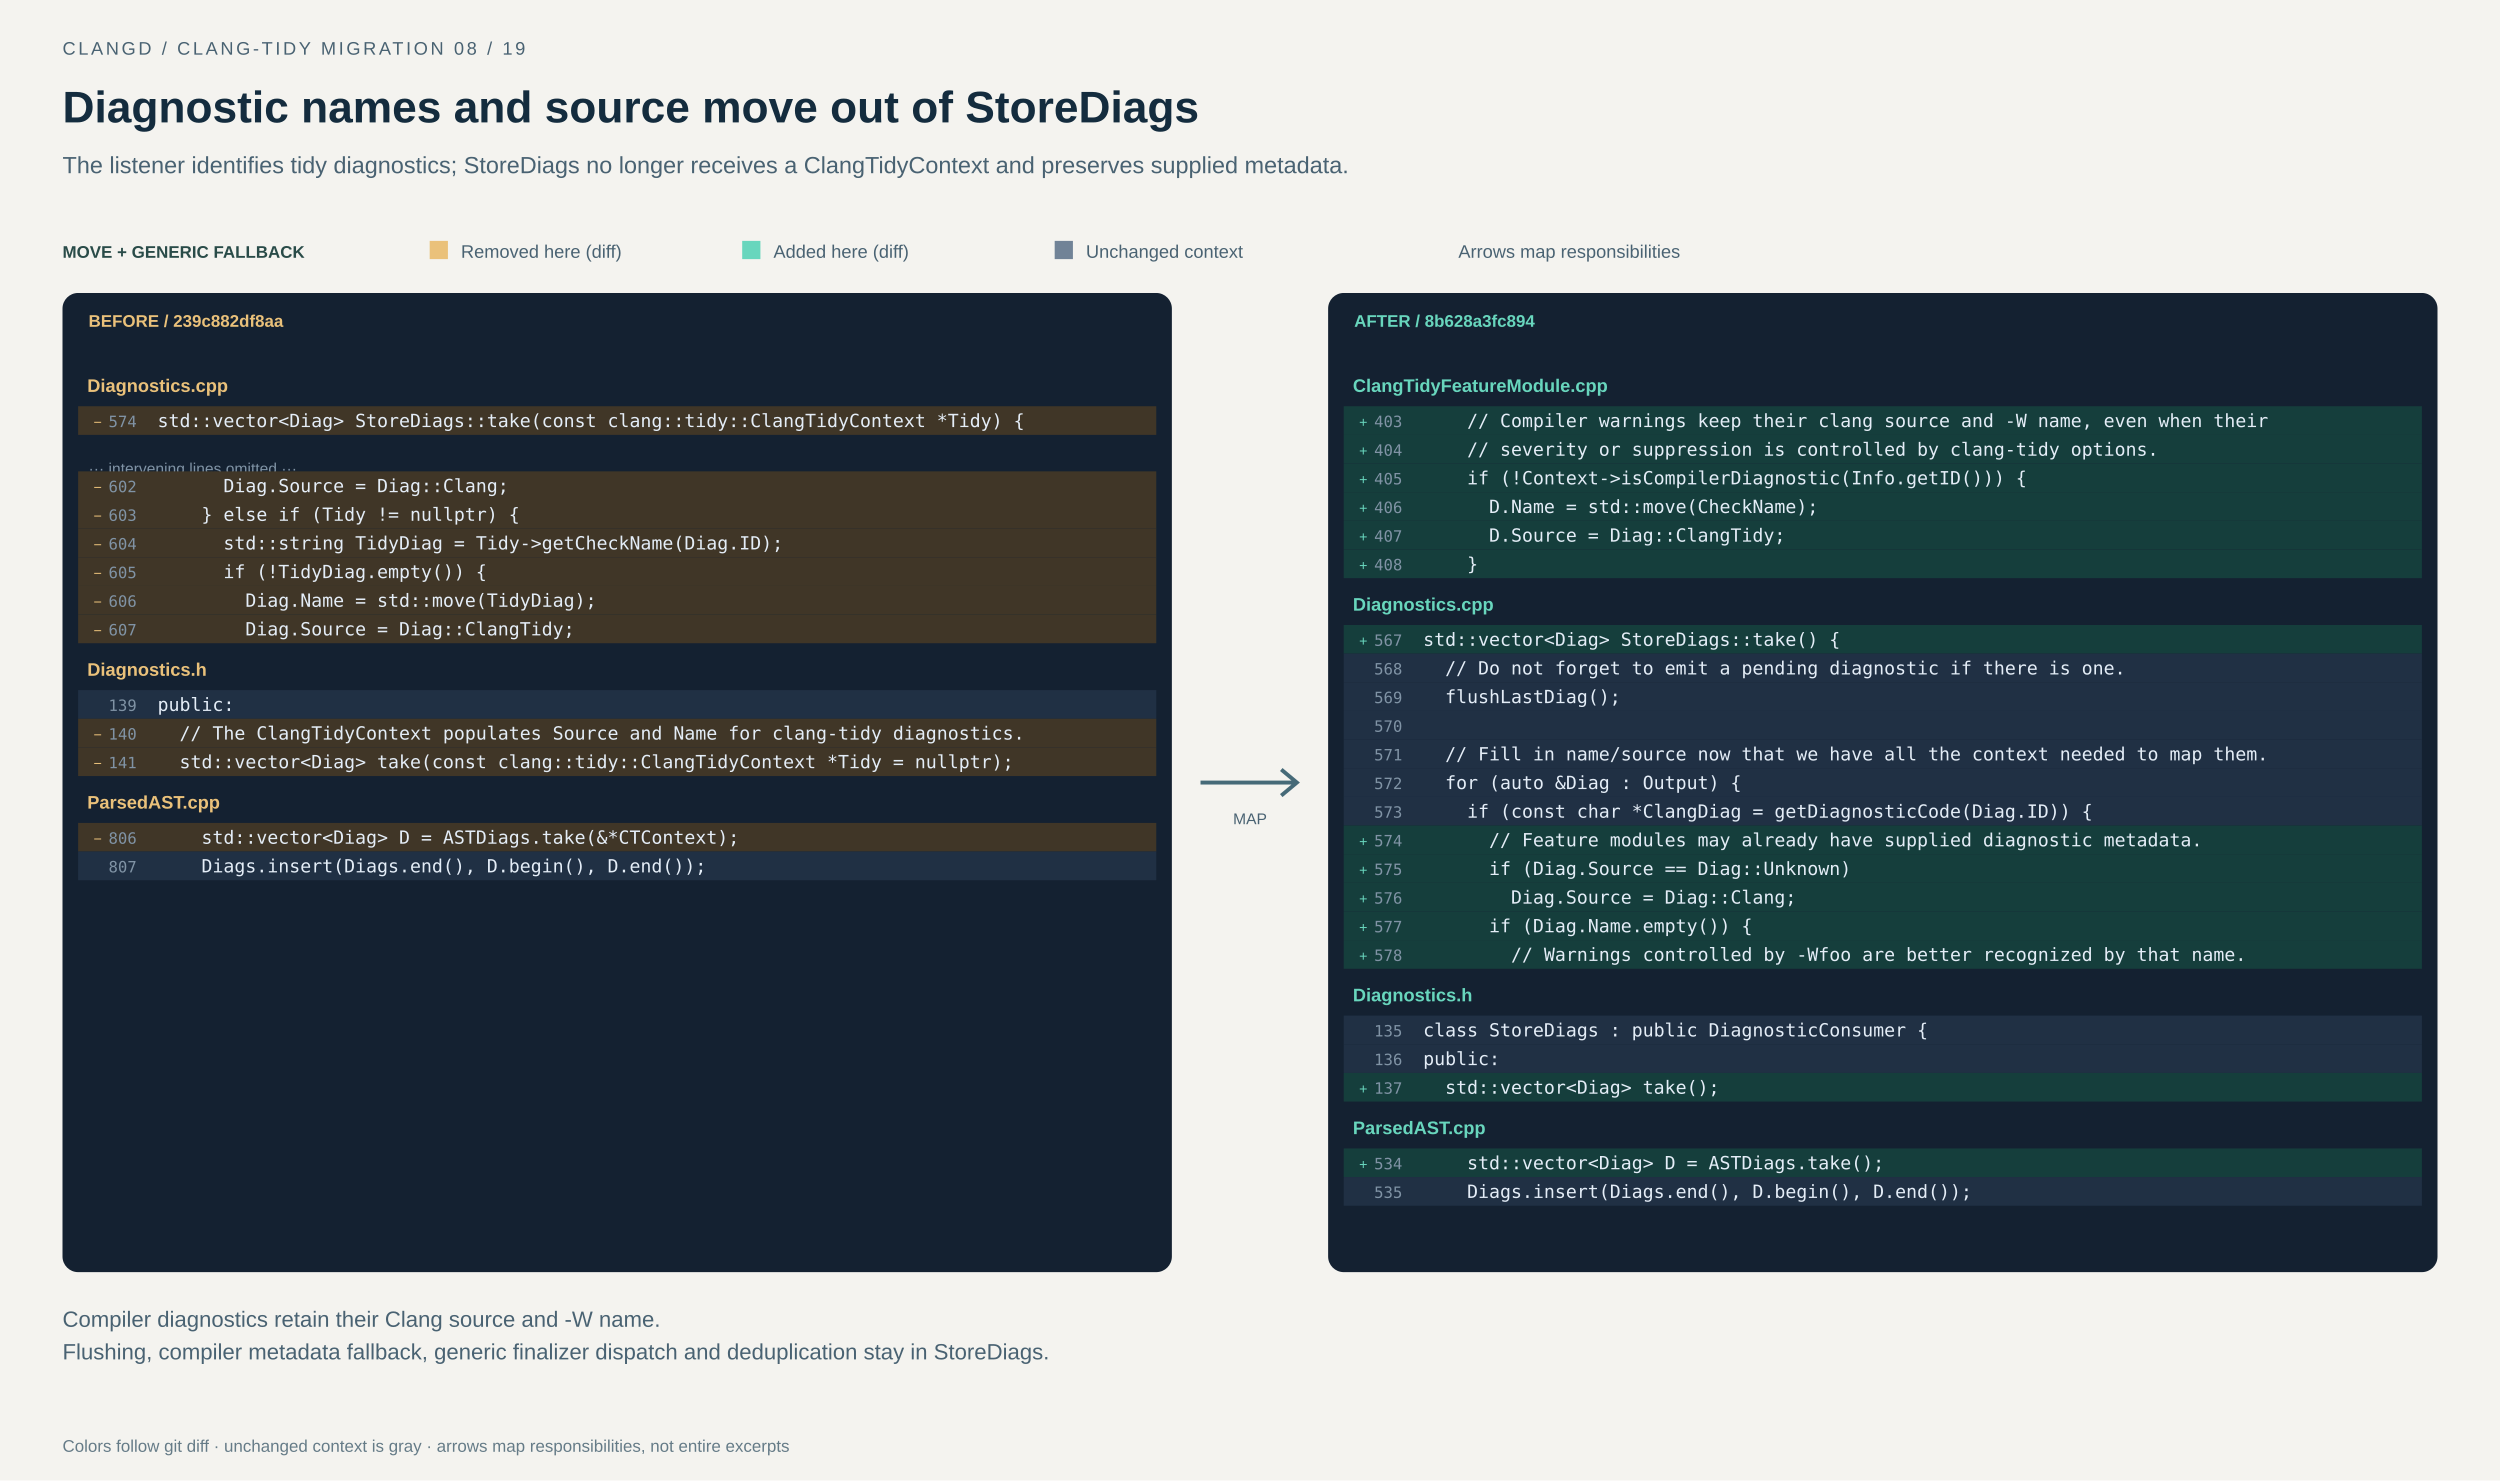
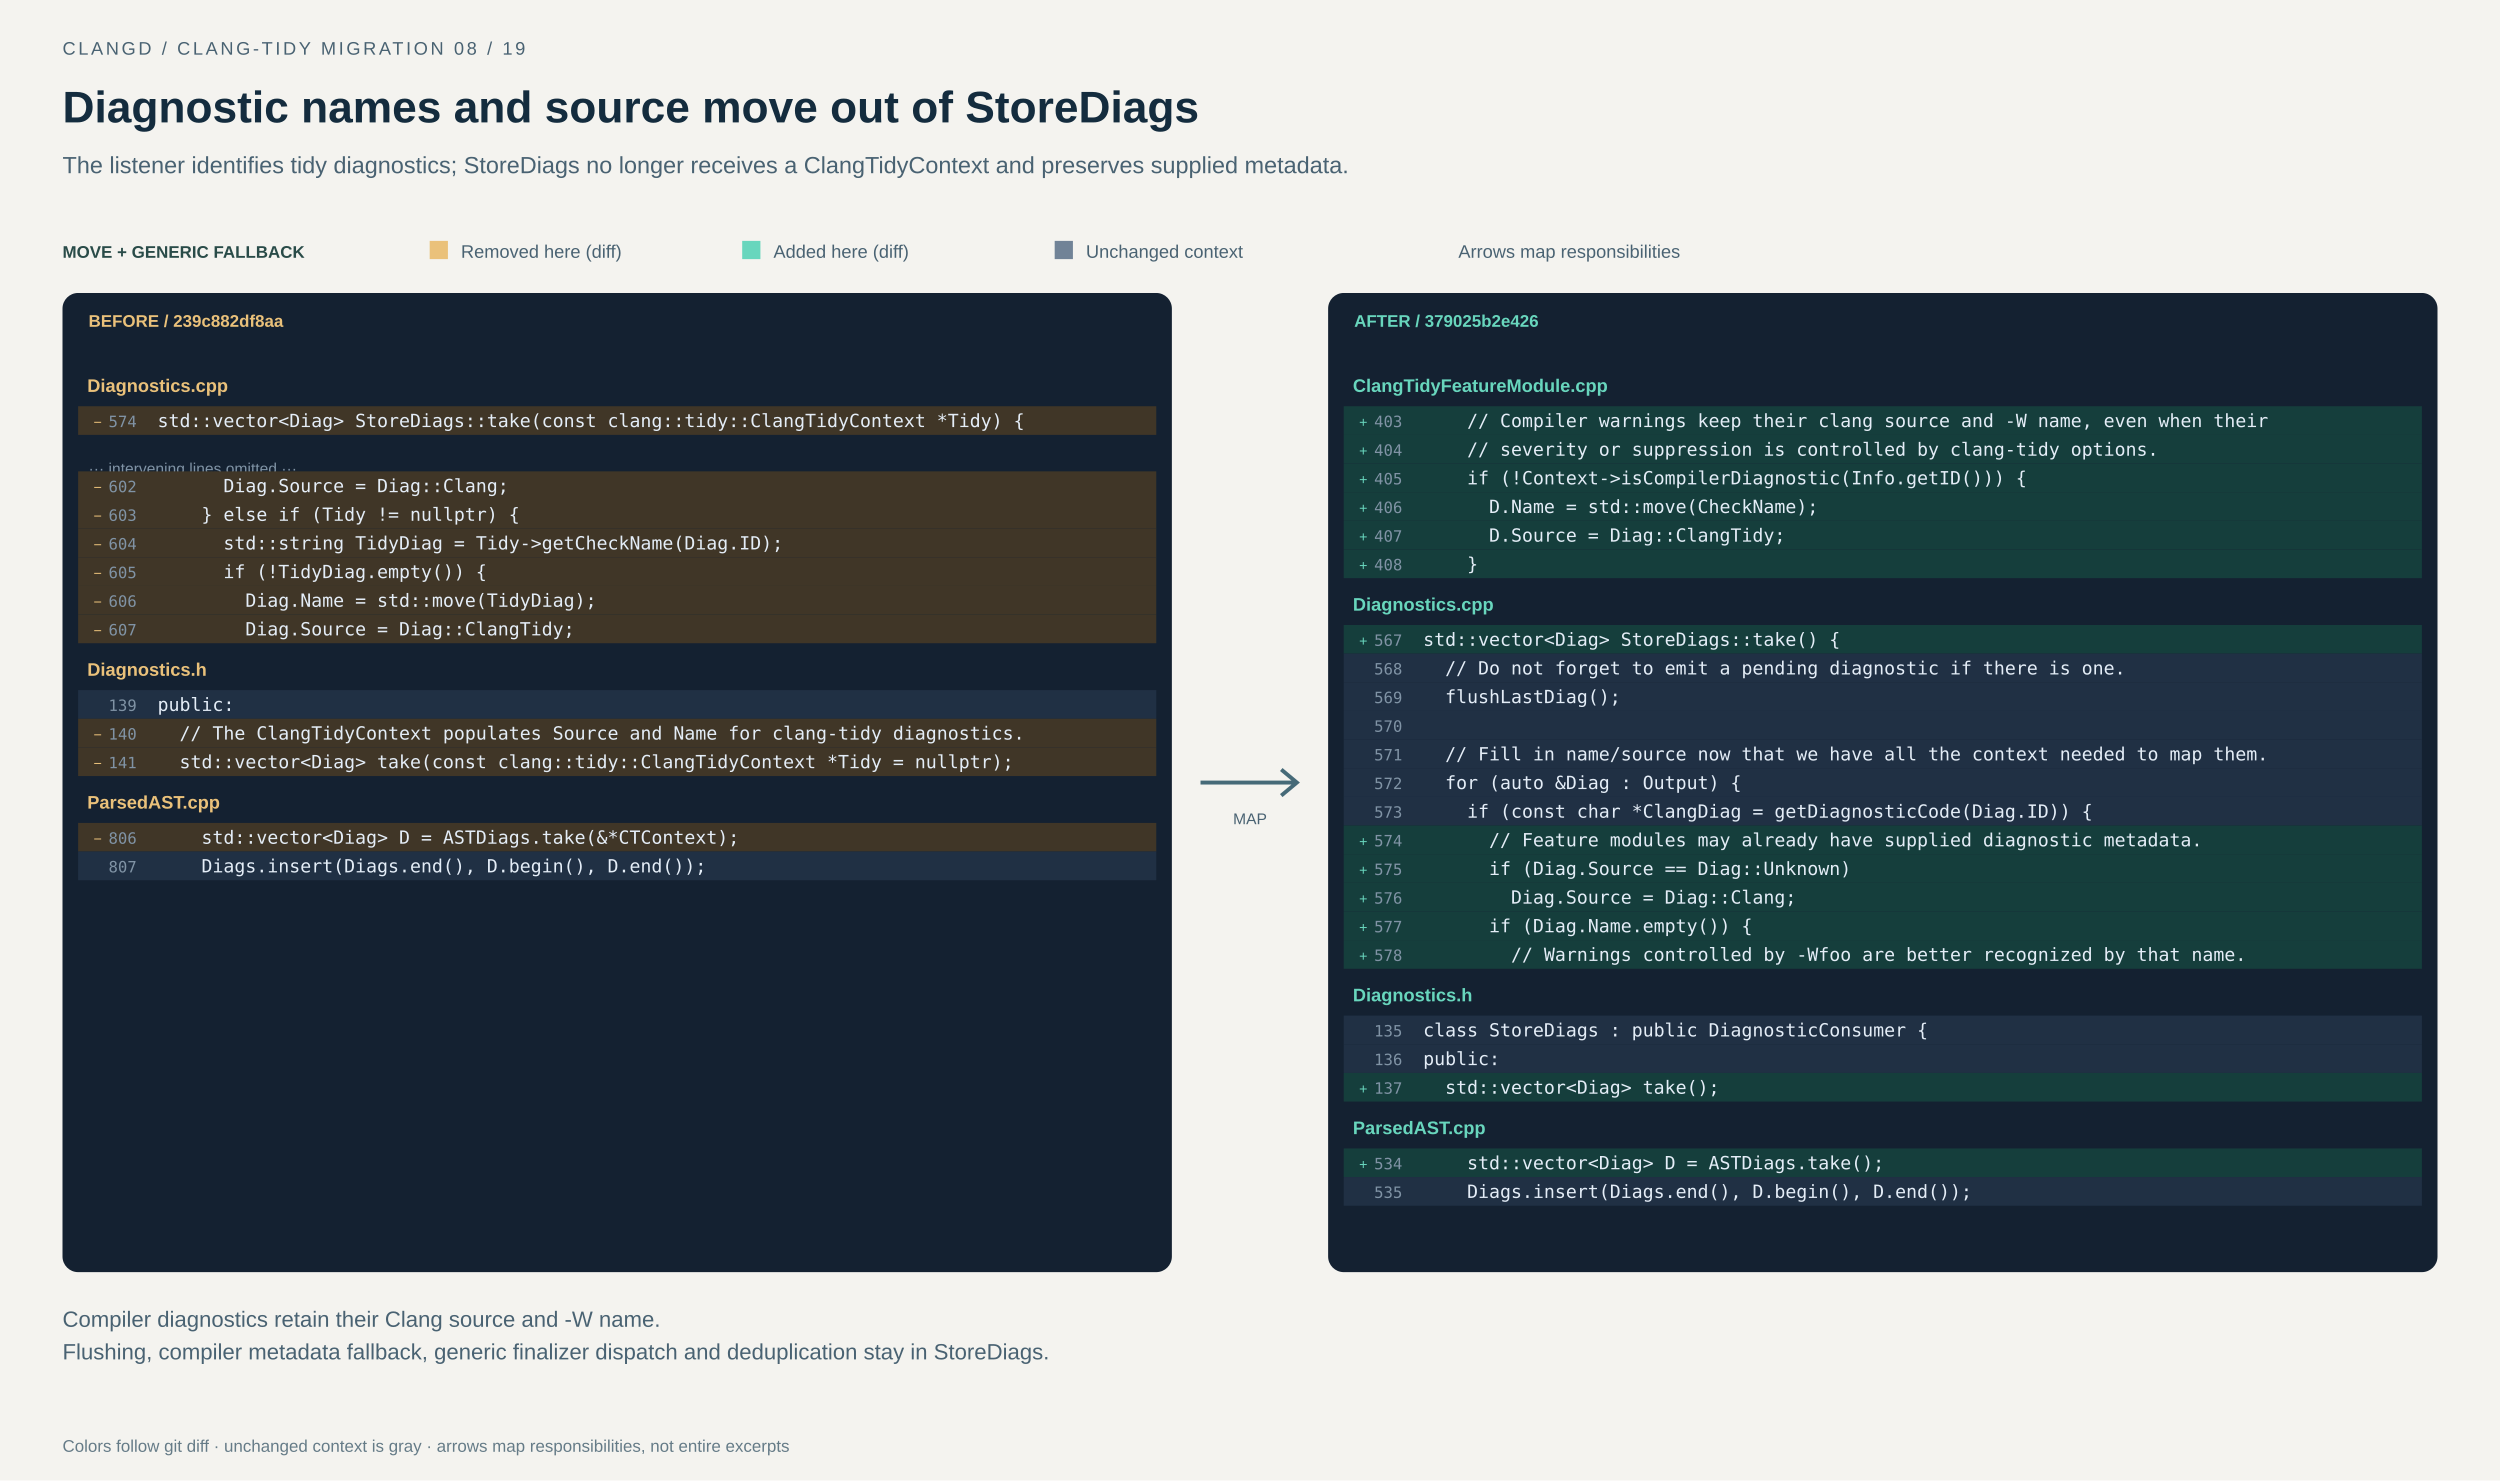
<svg xmlns="http://www.w3.org/2000/svg" width="1920" height="1137" viewBox="0 0 1920 1137">
  <rect width="1920" height="1137" fill="#f4f3ef" />
  <text x="48" y="42" font-family="Arial,Helvetica,sans-serif" font-size="16" fill="#496272" letter-spacing="2" style="font-size:14px">CLANGD / CLANG-TIDY MIGRATION     08 / 19</text>
  <text x="48" y="94" font-family="Arial,Helvetica,sans-serif" font-size="16" fill="#496272" font-weight="700" style="fill:#142c3e;font-size:34px">Diagnostic names and source move out of StoreDiags</text>
  <text x="48" y="133" font-family="Arial,Helvetica,sans-serif" font-size="16" fill="#496272" style="font-size:18px">The listener identifies tidy diagnostics; StoreDiags no longer receives a ClangTidyContext and preserves supplied metadata.</text>
  <text x="48" y="198" font-family="Arial,Helvetica,sans-serif" font-size="16" fill="#496272" font-weight="700" style="fill:#294b48;font-size:13px">MOVE + GENERIC FALLBACK</text>
  <rect x="330" y="185" width="14" height="14" fill="#eac17a" />
  <text x="354" y="198" font-family="Arial,Helvetica,sans-serif" font-size="16" fill="#496272" style="font-size:14px">Removed here (diff)</text>
  <rect x="570" y="185" width="14" height="14" fill="#68d6bd" />
  <text x="594" y="198" font-family="Arial,Helvetica,sans-serif" font-size="16" fill="#496272" style="font-size:14px">Added here (diff)</text>
  <rect x="810" y="185" width="14" height="14" fill="#718397" />
  <text x="834" y="198" font-family="Arial,Helvetica,sans-serif" font-size="16" fill="#496272" style="font-size:14px">Unchanged context</text>
  <text x="1120" y="198" font-family="Arial,Helvetica,sans-serif" font-size="16" fill="#496272" style="font-size:14px">Arrows map responsibilities</text>
  <rect x="48" y="225" width="852" height="752" rx="12" fill="#142131" />
  <text x="68" y="251" font-family="Arial,Helvetica,sans-serif" font-size="16" fill="#496272" style="fill:#eac17a;font-size:13px" font-weight="700">BEFORE / 239c882df8aa</text>
  <a href="https://github.com/ArcsinX/llvm-project/blob/239c882df8aa5e256256843090984ee90b43e835/clang-tools-extra/clangd/Diagnostics.cpp#L574">
    <text x="67" y="301" font-family="Arial,Helvetica,sans-serif" font-size="16" fill="#496272" font-weight="600" style="fill:#eac17a;font-size:14px">Diagnostics.cpp</text>
  </a>
  <rect x="60" y="312" width="828" height="22" fill="#403627" />
  <text x="75" y="328" font-family="Arial,Helvetica,sans-serif" font-size="11" fill="#eac17a" text-anchor="middle">−</text>
  <text x="105" y="328" text-anchor="end" font-family="Menlo,Consolas,monospace" font-size="12" fill="#8093a5">574</text>
  <text x="121" y="328" xml:space="preserve" font-family="Menlo,Consolas,monospace" font-size="14" fill="#e4edf7">std::vector&lt;Diag&gt; StoreDiags::take(const clang::tidy::ClangTidyContext *Tidy) {</text>
  <text x="68" y="364" font-family="Arial,Helvetica,sans-serif" font-size="16" fill="#496272" style="fill:#8093a5;font-size:12px">··· intervening lines omitted ···</text>
  <rect x="60" y="362" width="828" height="22" fill="#403627" />
  <text x="75" y="378" font-family="Arial,Helvetica,sans-serif" font-size="11" fill="#eac17a" text-anchor="middle">−</text>
  <text x="105" y="378" text-anchor="end" font-family="Menlo,Consolas,monospace" font-size="12" fill="#8093a5">602</text>
  <text x="121" y="378" xml:space="preserve" font-family="Menlo,Consolas,monospace" font-size="14" fill="#e4edf7">      Diag.Source = Diag::Clang;</text>
  <rect x="60" y="384" width="828" height="22" fill="#403627" />
  <text x="75" y="400" font-family="Arial,Helvetica,sans-serif" font-size="11" fill="#eac17a" text-anchor="middle">−</text>
  <text x="105" y="400" text-anchor="end" font-family="Menlo,Consolas,monospace" font-size="12" fill="#8093a5">603</text>
  <text x="121" y="400" xml:space="preserve" font-family="Menlo,Consolas,monospace" font-size="14" fill="#e4edf7">    } else if (Tidy != nullptr) {</text>
  <rect x="60" y="406" width="828" height="22" fill="#403627" />
  <text x="75" y="422" font-family="Arial,Helvetica,sans-serif" font-size="11" fill="#eac17a" text-anchor="middle">−</text>
  <text x="105" y="422" text-anchor="end" font-family="Menlo,Consolas,monospace" font-size="12" fill="#8093a5">604</text>
  <text x="121" y="422" xml:space="preserve" font-family="Menlo,Consolas,monospace" font-size="14" fill="#e4edf7">      std::string TidyDiag = Tidy-&gt;getCheckName(Diag.ID);</text>
  <rect x="60" y="428" width="828" height="22" fill="#403627" />
  <text x="75" y="444" font-family="Arial,Helvetica,sans-serif" font-size="11" fill="#eac17a" text-anchor="middle">−</text>
  <text x="105" y="444" text-anchor="end" font-family="Menlo,Consolas,monospace" font-size="12" fill="#8093a5">605</text>
  <text x="121" y="444" xml:space="preserve" font-family="Menlo,Consolas,monospace" font-size="14" fill="#e4edf7">      if (!TidyDiag.empty()) {</text>
  <rect x="60" y="450" width="828" height="22" fill="#403627" />
  <text x="75" y="466" font-family="Arial,Helvetica,sans-serif" font-size="11" fill="#eac17a" text-anchor="middle">−</text>
  <text x="105" y="466" text-anchor="end" font-family="Menlo,Consolas,monospace" font-size="12" fill="#8093a5">606</text>
  <text x="121" y="466" xml:space="preserve" font-family="Menlo,Consolas,monospace" font-size="14" fill="#e4edf7">        Diag.Name = std::move(TidyDiag);</text>
  <rect x="60" y="472" width="828" height="22" fill="#403627" />
  <text x="75" y="488" font-family="Arial,Helvetica,sans-serif" font-size="11" fill="#eac17a" text-anchor="middle">−</text>
  <text x="105" y="488" text-anchor="end" font-family="Menlo,Consolas,monospace" font-size="12" fill="#8093a5">607</text>
  <text x="121" y="488" xml:space="preserve" font-family="Menlo,Consolas,monospace" font-size="14" fill="#e4edf7">        Diag.Source = Diag::ClangTidy;</text>
  <a href="https://github.com/ArcsinX/llvm-project/blob/239c882df8aa5e256256843090984ee90b43e835/clang-tools-extra/clangd/Diagnostics.h#L139">
    <text x="67" y="519" font-family="Arial,Helvetica,sans-serif" font-size="16" fill="#496272" font-weight="600" style="fill:#eac17a;font-size:14px">Diagnostics.h</text>
  </a>
  <rect x="60" y="530" width="828" height="22" fill="#203044" />
  <text x="105" y="546" text-anchor="end" font-family="Menlo,Consolas,monospace" font-size="12" fill="#8093a5">139</text>
  <text x="121" y="546" xml:space="preserve" font-family="Menlo,Consolas,monospace" font-size="14" fill="#e4edf7">public:</text>
  <rect x="60" y="552" width="828" height="22" fill="#403627" />
  <text x="75" y="568" font-family="Arial,Helvetica,sans-serif" font-size="11" fill="#eac17a" text-anchor="middle">−</text>
  <text x="105" y="568" text-anchor="end" font-family="Menlo,Consolas,monospace" font-size="12" fill="#8093a5">140</text>
  <text x="121" y="568" xml:space="preserve" font-family="Menlo,Consolas,monospace" font-size="14" fill="#e4edf7">  // The ClangTidyContext populates Source and Name for clang-tidy diagnostics.</text>
  <rect x="60" y="574" width="828" height="22" fill="#403627" />
  <text x="75" y="590" font-family="Arial,Helvetica,sans-serif" font-size="11" fill="#eac17a" text-anchor="middle">−</text>
  <text x="105" y="590" text-anchor="end" font-family="Menlo,Consolas,monospace" font-size="12" fill="#8093a5">141</text>
  <text x="121" y="590" xml:space="preserve" font-family="Menlo,Consolas,monospace" font-size="14" fill="#e4edf7">  std::vector&lt;Diag&gt; take(const clang::tidy::ClangTidyContext *Tidy = nullptr);</text>
  <a href="https://github.com/ArcsinX/llvm-project/blob/239c882df8aa5e256256843090984ee90b43e835/clang-tools-extra/clangd/ParsedAST.cpp#L806">
    <text x="67" y="621" font-family="Arial,Helvetica,sans-serif" font-size="16" fill="#496272" font-weight="600" style="fill:#eac17a;font-size:14px">ParsedAST.cpp</text>
  </a>
  <rect x="60" y="632" width="828" height="22" fill="#403627" />
  <text x="75" y="648" font-family="Arial,Helvetica,sans-serif" font-size="11" fill="#eac17a" text-anchor="middle">−</text>
  <text x="105" y="648" text-anchor="end" font-family="Menlo,Consolas,monospace" font-size="12" fill="#8093a5">806</text>
  <text x="121" y="648" xml:space="preserve" font-family="Menlo,Consolas,monospace" font-size="14" fill="#e4edf7">    std::vector&lt;Diag&gt; D = ASTDiags.take(&amp;*CTContext);</text>
  <rect x="60" y="654" width="828" height="22" fill="#203044" />
  <text x="105" y="670" text-anchor="end" font-family="Menlo,Consolas,monospace" font-size="12" fill="#8093a5">807</text>
  <text x="121" y="670" xml:space="preserve" font-family="Menlo,Consolas,monospace" font-size="14" fill="#e4edf7">    Diags.insert(Diags.end(), D.begin(), D.end());</text>
  <rect x="1020" y="225" width="852" height="752" rx="12" fill="#142131" />
-   <text x="1040" y="251" font-family="Arial,Helvetica,sans-serif" font-size="16" fill="#496272" style="fill:#68d6bd;font-size:13px" font-weight="700">AFTER / 8b628a3fc894</text>
-   <a href="https://github.com/ArcsinX/llvm-project/blob/8b628a3fc894a6b67b3d2c5d9fb6acdb73993a62/clang-tools-extra/clangd/ClangTidyFeatureModule.cpp#L403">
+   <text x="1040" y="251" font-family="Arial,Helvetica,sans-serif" font-size="16" fill="#496272" style="fill:#68d6bd;font-size:13px" font-weight="700">AFTER / 379025b2e426</text>
+   <a href="https://github.com/ArcsinX/llvm-project/blob/379025b2e426594be031e6007c2cff9d84942079/clang-tools-extra/clangd/ClangTidyFeatureModule.cpp#L403">
    <text x="1039" y="301" font-family="Arial,Helvetica,sans-serif" font-size="16" fill="#496272" font-weight="600" style="fill:#68d6bd;font-size:14px">ClangTidyFeatureModule.cpp</text>
  </a>
  <rect x="1032" y="312" width="828" height="22" fill="#153e3c" />
  <text x="1047" y="328" font-family="Arial,Helvetica,sans-serif" font-size="11" fill="#68d6bd" text-anchor="middle">+</text>
  <text x="1077" y="328" text-anchor="end" font-family="Menlo,Consolas,monospace" font-size="12" fill="#8093a5">403</text>
  <text x="1093" y="328" xml:space="preserve" font-family="Menlo,Consolas,monospace" font-size="14" fill="#e4edf7">    // Compiler warnings keep their clang source and -W name, even when their</text>
  <rect x="1032" y="334" width="828" height="22" fill="#153e3c" />
  <text x="1047" y="350" font-family="Arial,Helvetica,sans-serif" font-size="11" fill="#68d6bd" text-anchor="middle">+</text>
  <text x="1077" y="350" text-anchor="end" font-family="Menlo,Consolas,monospace" font-size="12" fill="#8093a5">404</text>
  <text x="1093" y="350" xml:space="preserve" font-family="Menlo,Consolas,monospace" font-size="14" fill="#e4edf7">    // severity or suppression is controlled by clang-tidy options.</text>
  <rect x="1032" y="356" width="828" height="22" fill="#153e3c" />
  <text x="1047" y="372" font-family="Arial,Helvetica,sans-serif" font-size="11" fill="#68d6bd" text-anchor="middle">+</text>
  <text x="1077" y="372" text-anchor="end" font-family="Menlo,Consolas,monospace" font-size="12" fill="#8093a5">405</text>
  <text x="1093" y="372" xml:space="preserve" font-family="Menlo,Consolas,monospace" font-size="14" fill="#e4edf7">    if (!Context-&gt;isCompilerDiagnostic(Info.getID())) {</text>
  <rect x="1032" y="378" width="828" height="22" fill="#153e3c" />
  <text x="1047" y="394" font-family="Arial,Helvetica,sans-serif" font-size="11" fill="#68d6bd" text-anchor="middle">+</text>
  <text x="1077" y="394" text-anchor="end" font-family="Menlo,Consolas,monospace" font-size="12" fill="#8093a5">406</text>
  <text x="1093" y="394" xml:space="preserve" font-family="Menlo,Consolas,monospace" font-size="14" fill="#e4edf7">      D.Name = std::move(CheckName);</text>
  <rect x="1032" y="400" width="828" height="22" fill="#153e3c" />
  <text x="1047" y="416" font-family="Arial,Helvetica,sans-serif" font-size="11" fill="#68d6bd" text-anchor="middle">+</text>
  <text x="1077" y="416" text-anchor="end" font-family="Menlo,Consolas,monospace" font-size="12" fill="#8093a5">407</text>
  <text x="1093" y="416" xml:space="preserve" font-family="Menlo,Consolas,monospace" font-size="14" fill="#e4edf7">      D.Source = Diag::ClangTidy;</text>
  <rect x="1032" y="422" width="828" height="22" fill="#153e3c" />
  <text x="1047" y="438" font-family="Arial,Helvetica,sans-serif" font-size="11" fill="#68d6bd" text-anchor="middle">+</text>
  <text x="1077" y="438" text-anchor="end" font-family="Menlo,Consolas,monospace" font-size="12" fill="#8093a5">408</text>
  <text x="1093" y="438" xml:space="preserve" font-family="Menlo,Consolas,monospace" font-size="14" fill="#e4edf7">    }</text>
-   <a href="https://github.com/ArcsinX/llvm-project/blob/8b628a3fc894a6b67b3d2c5d9fb6acdb73993a62/clang-tools-extra/clangd/Diagnostics.cpp#L567">
+   <a href="https://github.com/ArcsinX/llvm-project/blob/379025b2e426594be031e6007c2cff9d84942079/clang-tools-extra/clangd/Diagnostics.cpp#L567">
    <text x="1039" y="469" font-family="Arial,Helvetica,sans-serif" font-size="16" fill="#496272" font-weight="600" style="fill:#68d6bd;font-size:14px">Diagnostics.cpp</text>
  </a>
  <rect x="1032" y="480" width="828" height="22" fill="#153e3c" />
  <text x="1047" y="496" font-family="Arial,Helvetica,sans-serif" font-size="11" fill="#68d6bd" text-anchor="middle">+</text>
  <text x="1077" y="496" text-anchor="end" font-family="Menlo,Consolas,monospace" font-size="12" fill="#8093a5">567</text>
  <text x="1093" y="496" xml:space="preserve" font-family="Menlo,Consolas,monospace" font-size="14" fill="#e4edf7">std::vector&lt;Diag&gt; StoreDiags::take() {</text>
  <rect x="1032" y="502" width="828" height="22" fill="#203044" />
  <text x="1077" y="518" text-anchor="end" font-family="Menlo,Consolas,monospace" font-size="12" fill="#8093a5">568</text>
  <text x="1093" y="518" xml:space="preserve" font-family="Menlo,Consolas,monospace" font-size="14" fill="#e4edf7">  // Do not forget to emit a pending diagnostic if there is one.</text>
  <rect x="1032" y="524" width="828" height="22" fill="#203044" />
  <text x="1077" y="540" text-anchor="end" font-family="Menlo,Consolas,monospace" font-size="12" fill="#8093a5">569</text>
  <text x="1093" y="540" xml:space="preserve" font-family="Menlo,Consolas,monospace" font-size="14" fill="#e4edf7">  flushLastDiag();</text>
  <rect x="1032" y="546" width="828" height="22" fill="#203044" />
  <text x="1077" y="562" text-anchor="end" font-family="Menlo,Consolas,monospace" font-size="12" fill="#8093a5">570</text>
  <text x="1093" y="562" xml:space="preserve" font-family="Menlo,Consolas,monospace" font-size="14" fill="#e4edf7" />
  <rect x="1032" y="568" width="828" height="22" fill="#203044" />
  <text x="1077" y="584" text-anchor="end" font-family="Menlo,Consolas,monospace" font-size="12" fill="#8093a5">571</text>
  <text x="1093" y="584" xml:space="preserve" font-family="Menlo,Consolas,monospace" font-size="14" fill="#e4edf7">  // Fill in name/source now that we have all the context needed to map them.</text>
  <rect x="1032" y="590" width="828" height="22" fill="#203044" />
  <text x="1077" y="606" text-anchor="end" font-family="Menlo,Consolas,monospace" font-size="12" fill="#8093a5">572</text>
  <text x="1093" y="606" xml:space="preserve" font-family="Menlo,Consolas,monospace" font-size="14" fill="#e4edf7">  for (auto &amp;Diag : Output) {</text>
  <rect x="1032" y="612" width="828" height="22" fill="#203044" />
  <text x="1077" y="628" text-anchor="end" font-family="Menlo,Consolas,monospace" font-size="12" fill="#8093a5">573</text>
  <text x="1093" y="628" xml:space="preserve" font-family="Menlo,Consolas,monospace" font-size="14" fill="#e4edf7">    if (const char *ClangDiag = getDiagnosticCode(Diag.ID)) {</text>
  <rect x="1032" y="634" width="828" height="22" fill="#153e3c" />
  <text x="1047" y="650" font-family="Arial,Helvetica,sans-serif" font-size="11" fill="#68d6bd" text-anchor="middle">+</text>
  <text x="1077" y="650" text-anchor="end" font-family="Menlo,Consolas,monospace" font-size="12" fill="#8093a5">574</text>
  <text x="1093" y="650" xml:space="preserve" font-family="Menlo,Consolas,monospace" font-size="14" fill="#e4edf7">      // Feature modules may already have supplied diagnostic metadata.</text>
  <rect x="1032" y="656" width="828" height="22" fill="#153e3c" />
  <text x="1047" y="672" font-family="Arial,Helvetica,sans-serif" font-size="11" fill="#68d6bd" text-anchor="middle">+</text>
  <text x="1077" y="672" text-anchor="end" font-family="Menlo,Consolas,monospace" font-size="12" fill="#8093a5">575</text>
  <text x="1093" y="672" xml:space="preserve" font-family="Menlo,Consolas,monospace" font-size="14" fill="#e4edf7">      if (Diag.Source == Diag::Unknown)</text>
  <rect x="1032" y="678" width="828" height="22" fill="#153e3c" />
  <text x="1047" y="694" font-family="Arial,Helvetica,sans-serif" font-size="11" fill="#68d6bd" text-anchor="middle">+</text>
  <text x="1077" y="694" text-anchor="end" font-family="Menlo,Consolas,monospace" font-size="12" fill="#8093a5">576</text>
  <text x="1093" y="694" xml:space="preserve" font-family="Menlo,Consolas,monospace" font-size="14" fill="#e4edf7">        Diag.Source = Diag::Clang;</text>
  <rect x="1032" y="700" width="828" height="22" fill="#153e3c" />
  <text x="1047" y="716" font-family="Arial,Helvetica,sans-serif" font-size="11" fill="#68d6bd" text-anchor="middle">+</text>
  <text x="1077" y="716" text-anchor="end" font-family="Menlo,Consolas,monospace" font-size="12" fill="#8093a5">577</text>
  <text x="1093" y="716" xml:space="preserve" font-family="Menlo,Consolas,monospace" font-size="14" fill="#e4edf7">      if (Diag.Name.empty()) {</text>
  <rect x="1032" y="722" width="828" height="22" fill="#153e3c" />
  <text x="1047" y="738" font-family="Arial,Helvetica,sans-serif" font-size="11" fill="#68d6bd" text-anchor="middle">+</text>
  <text x="1077" y="738" text-anchor="end" font-family="Menlo,Consolas,monospace" font-size="12" fill="#8093a5">578</text>
  <text x="1093" y="738" xml:space="preserve" font-family="Menlo,Consolas,monospace" font-size="14" fill="#e4edf7">        // Warnings controlled by -Wfoo are better recognized by that name.</text>
-   <a href="https://github.com/ArcsinX/llvm-project/blob/8b628a3fc894a6b67b3d2c5d9fb6acdb73993a62/clang-tools-extra/clangd/Diagnostics.h#L135">
+   <a href="https://github.com/ArcsinX/llvm-project/blob/379025b2e426594be031e6007c2cff9d84942079/clang-tools-extra/clangd/Diagnostics.h#L135">
    <text x="1039" y="769" font-family="Arial,Helvetica,sans-serif" font-size="16" fill="#496272" font-weight="600" style="fill:#68d6bd;font-size:14px">Diagnostics.h</text>
  </a>
  <rect x="1032" y="780" width="828" height="22" fill="#203044" />
  <text x="1077" y="796" text-anchor="end" font-family="Menlo,Consolas,monospace" font-size="12" fill="#8093a5">135</text>
  <text x="1093" y="796" xml:space="preserve" font-family="Menlo,Consolas,monospace" font-size="14" fill="#e4edf7">class StoreDiags : public DiagnosticConsumer {</text>
  <rect x="1032" y="802" width="828" height="22" fill="#203044" />
  <text x="1077" y="818" text-anchor="end" font-family="Menlo,Consolas,monospace" font-size="12" fill="#8093a5">136</text>
  <text x="1093" y="818" xml:space="preserve" font-family="Menlo,Consolas,monospace" font-size="14" fill="#e4edf7">public:</text>
  <rect x="1032" y="824" width="828" height="22" fill="#153e3c" />
  <text x="1047" y="840" font-family="Arial,Helvetica,sans-serif" font-size="11" fill="#68d6bd" text-anchor="middle">+</text>
  <text x="1077" y="840" text-anchor="end" font-family="Menlo,Consolas,monospace" font-size="12" fill="#8093a5">137</text>
  <text x="1093" y="840" xml:space="preserve" font-family="Menlo,Consolas,monospace" font-size="14" fill="#e4edf7">  std::vector&lt;Diag&gt; take();</text>
-   <a href="https://github.com/ArcsinX/llvm-project/blob/8b628a3fc894a6b67b3d2c5d9fb6acdb73993a62/clang-tools-extra/clangd/ParsedAST.cpp#L534">
+   <a href="https://github.com/ArcsinX/llvm-project/blob/379025b2e426594be031e6007c2cff9d84942079/clang-tools-extra/clangd/ParsedAST.cpp#L534">
    <text x="1039" y="871" font-family="Arial,Helvetica,sans-serif" font-size="16" fill="#496272" font-weight="600" style="fill:#68d6bd;font-size:14px">ParsedAST.cpp</text>
  </a>
  <rect x="1032" y="882" width="828" height="22" fill="#153e3c" />
  <text x="1047" y="898" font-family="Arial,Helvetica,sans-serif" font-size="11" fill="#68d6bd" text-anchor="middle">+</text>
  <text x="1077" y="898" text-anchor="end" font-family="Menlo,Consolas,monospace" font-size="12" fill="#8093a5">534</text>
  <text x="1093" y="898" xml:space="preserve" font-family="Menlo,Consolas,monospace" font-size="14" fill="#e4edf7">    std::vector&lt;Diag&gt; D = ASTDiags.take();</text>
  <rect x="1032" y="904" width="828" height="22" fill="#203044" />
  <text x="1077" y="920" text-anchor="end" font-family="Menlo,Consolas,monospace" font-size="12" fill="#8093a5">535</text>
  <text x="1093" y="920" xml:space="preserve" font-family="Menlo,Consolas,monospace" font-size="14" fill="#e4edf7">    Diags.insert(Diags.end(), D.begin(), D.end());</text>
  <path d="M 922 601 H 996 M 984 591 L 996 601 L 984 611" fill="none" stroke="#466a78" stroke-width="3" />
  <text x="960" y="633" font-family="Arial,Helvetica,sans-serif" font-size="16" fill="#496272" text-anchor="middle" style="font-size:12px">MAP</text>
  <text x="48" y="1019" font-family="Arial,Helvetica,sans-serif" font-size="16" fill="#496272" style="font-size:17px">Compiler diagnostics retain their Clang source and -W name.</text>
  <text x="48" y="1044" font-family="Arial,Helvetica,sans-serif" font-size="16" fill="#496272" style="font-size:17px">Flushing, compiler metadata fallback, generic finalizer dispatch and deduplication stay in StoreDiags.</text>
  <text x="48" y="1115" font-family="Arial,Helvetica,sans-serif" font-size="16" fill="#496272" style="font-size:13px;fill:#657b87">Colors follow git diff · unchanged context is gray · arrows map responsibilities, not entire excerpts</text>
</svg>
